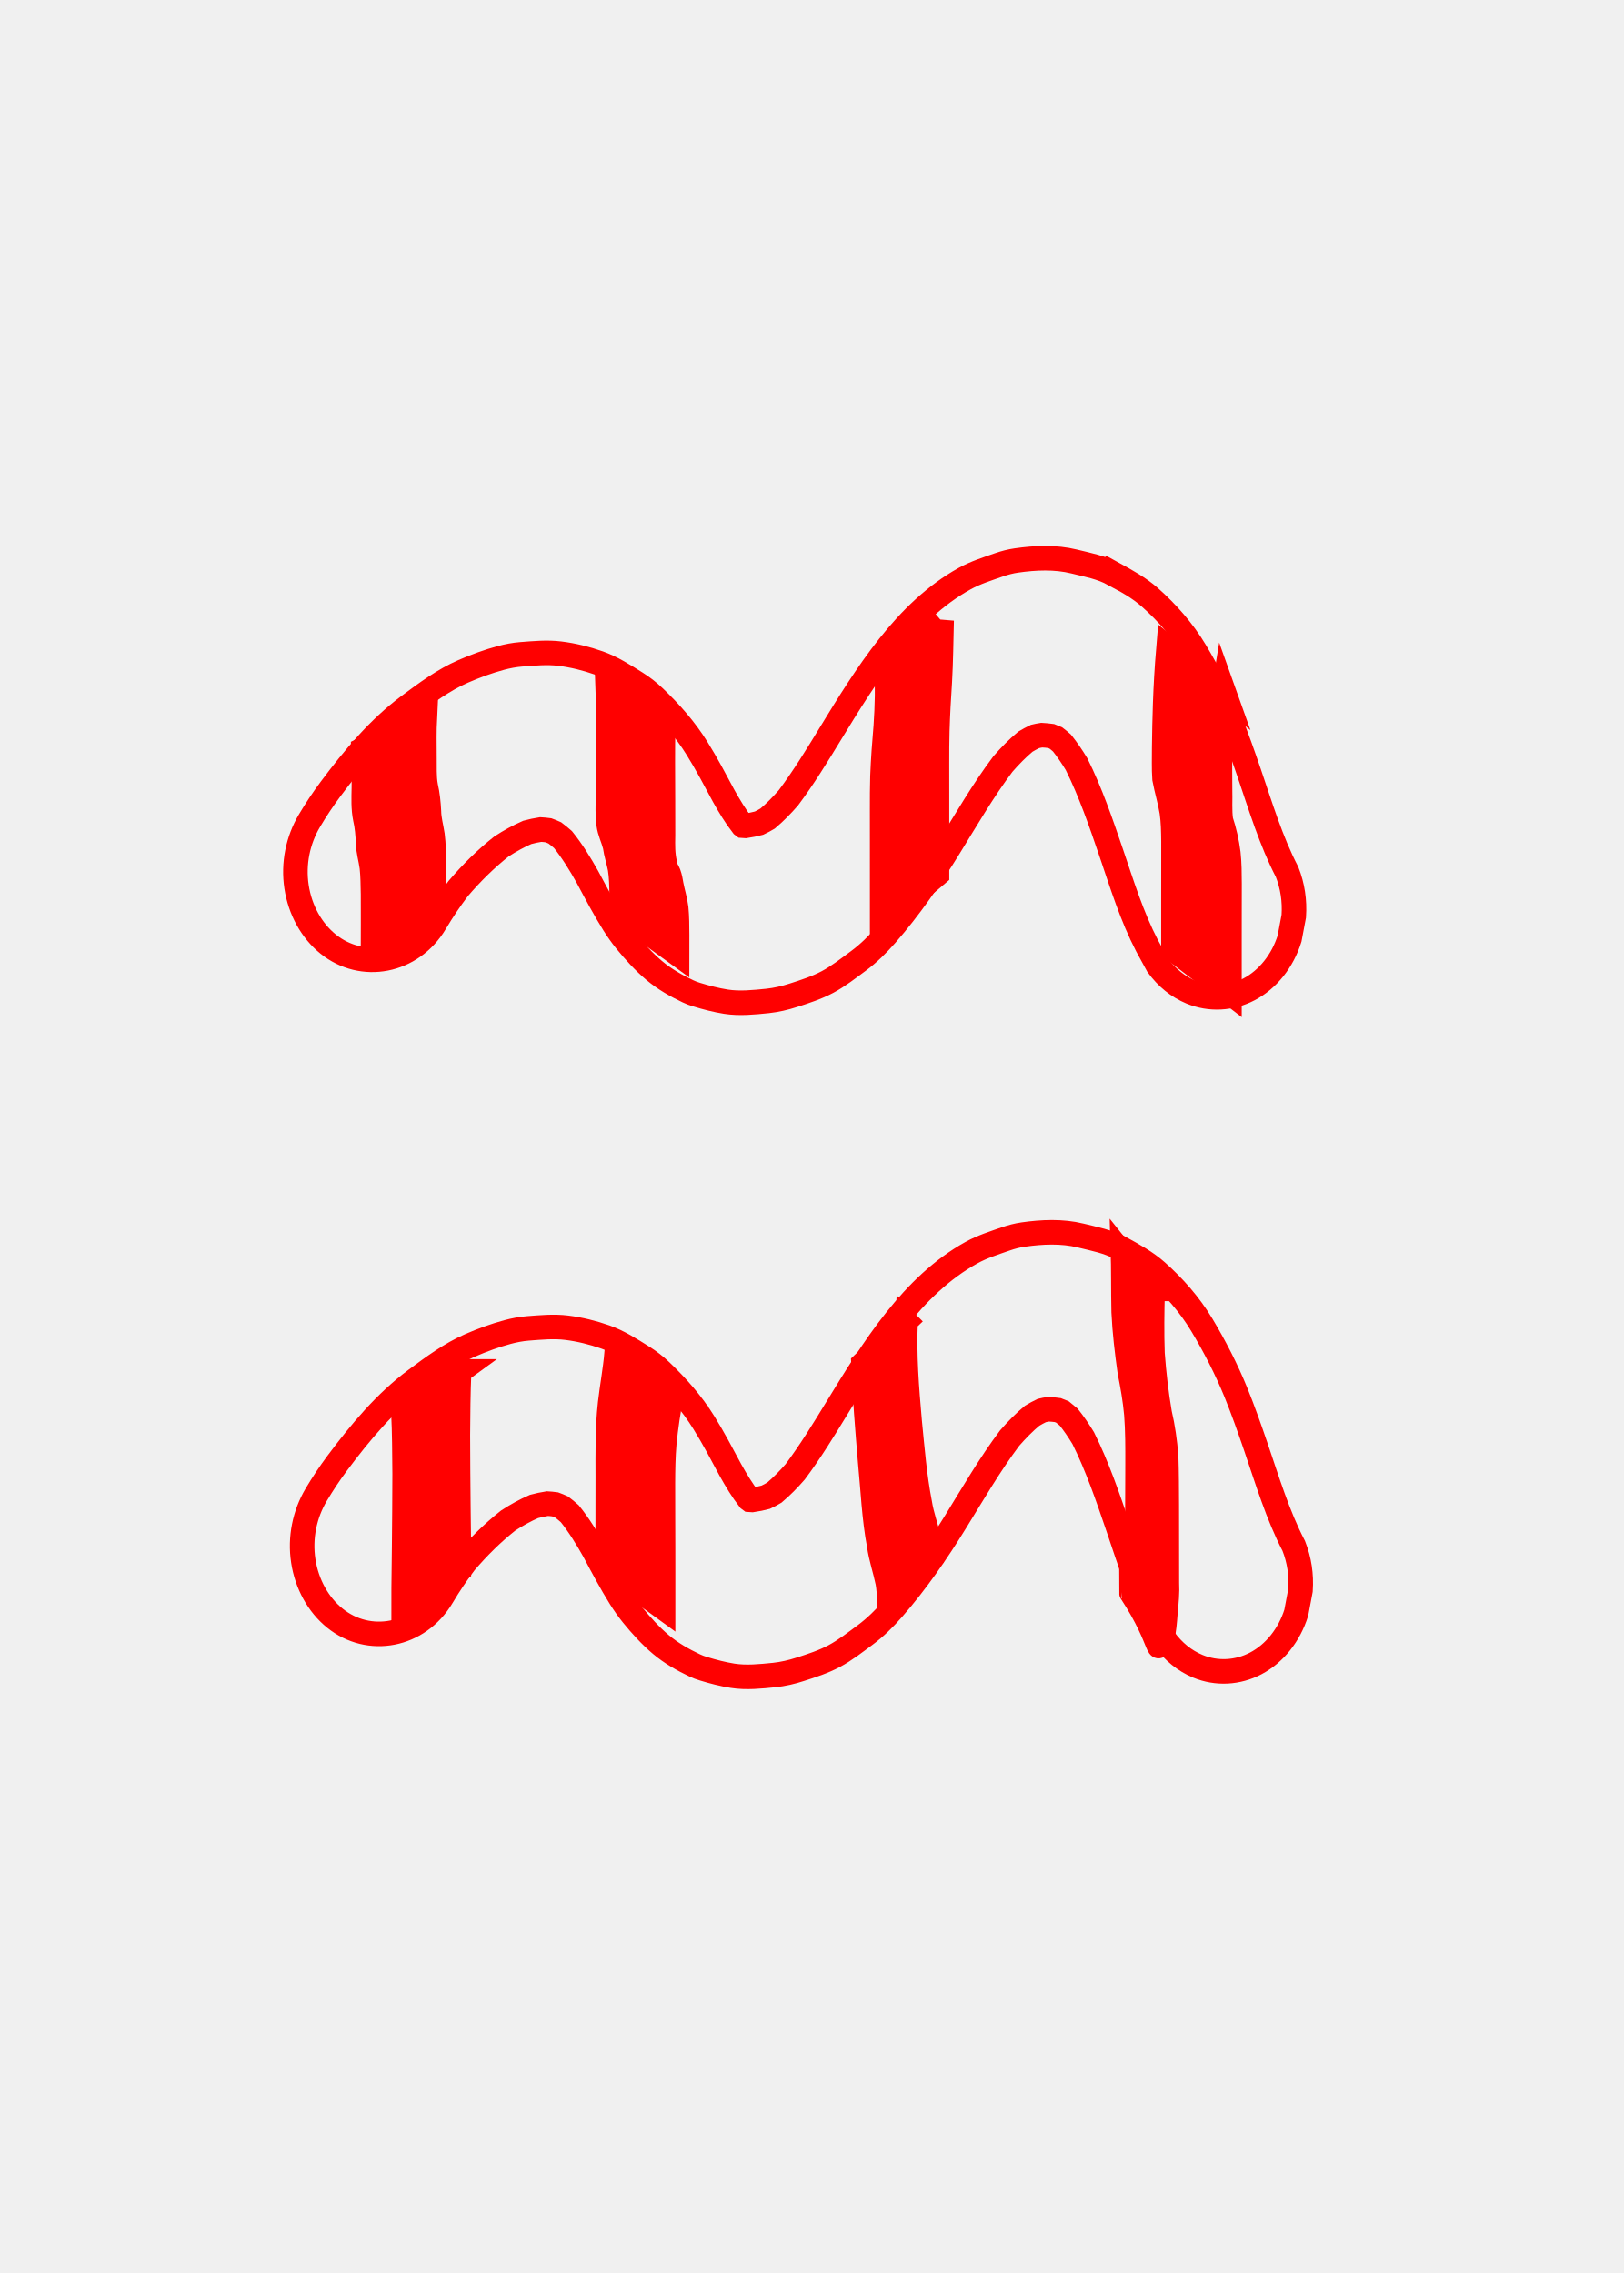
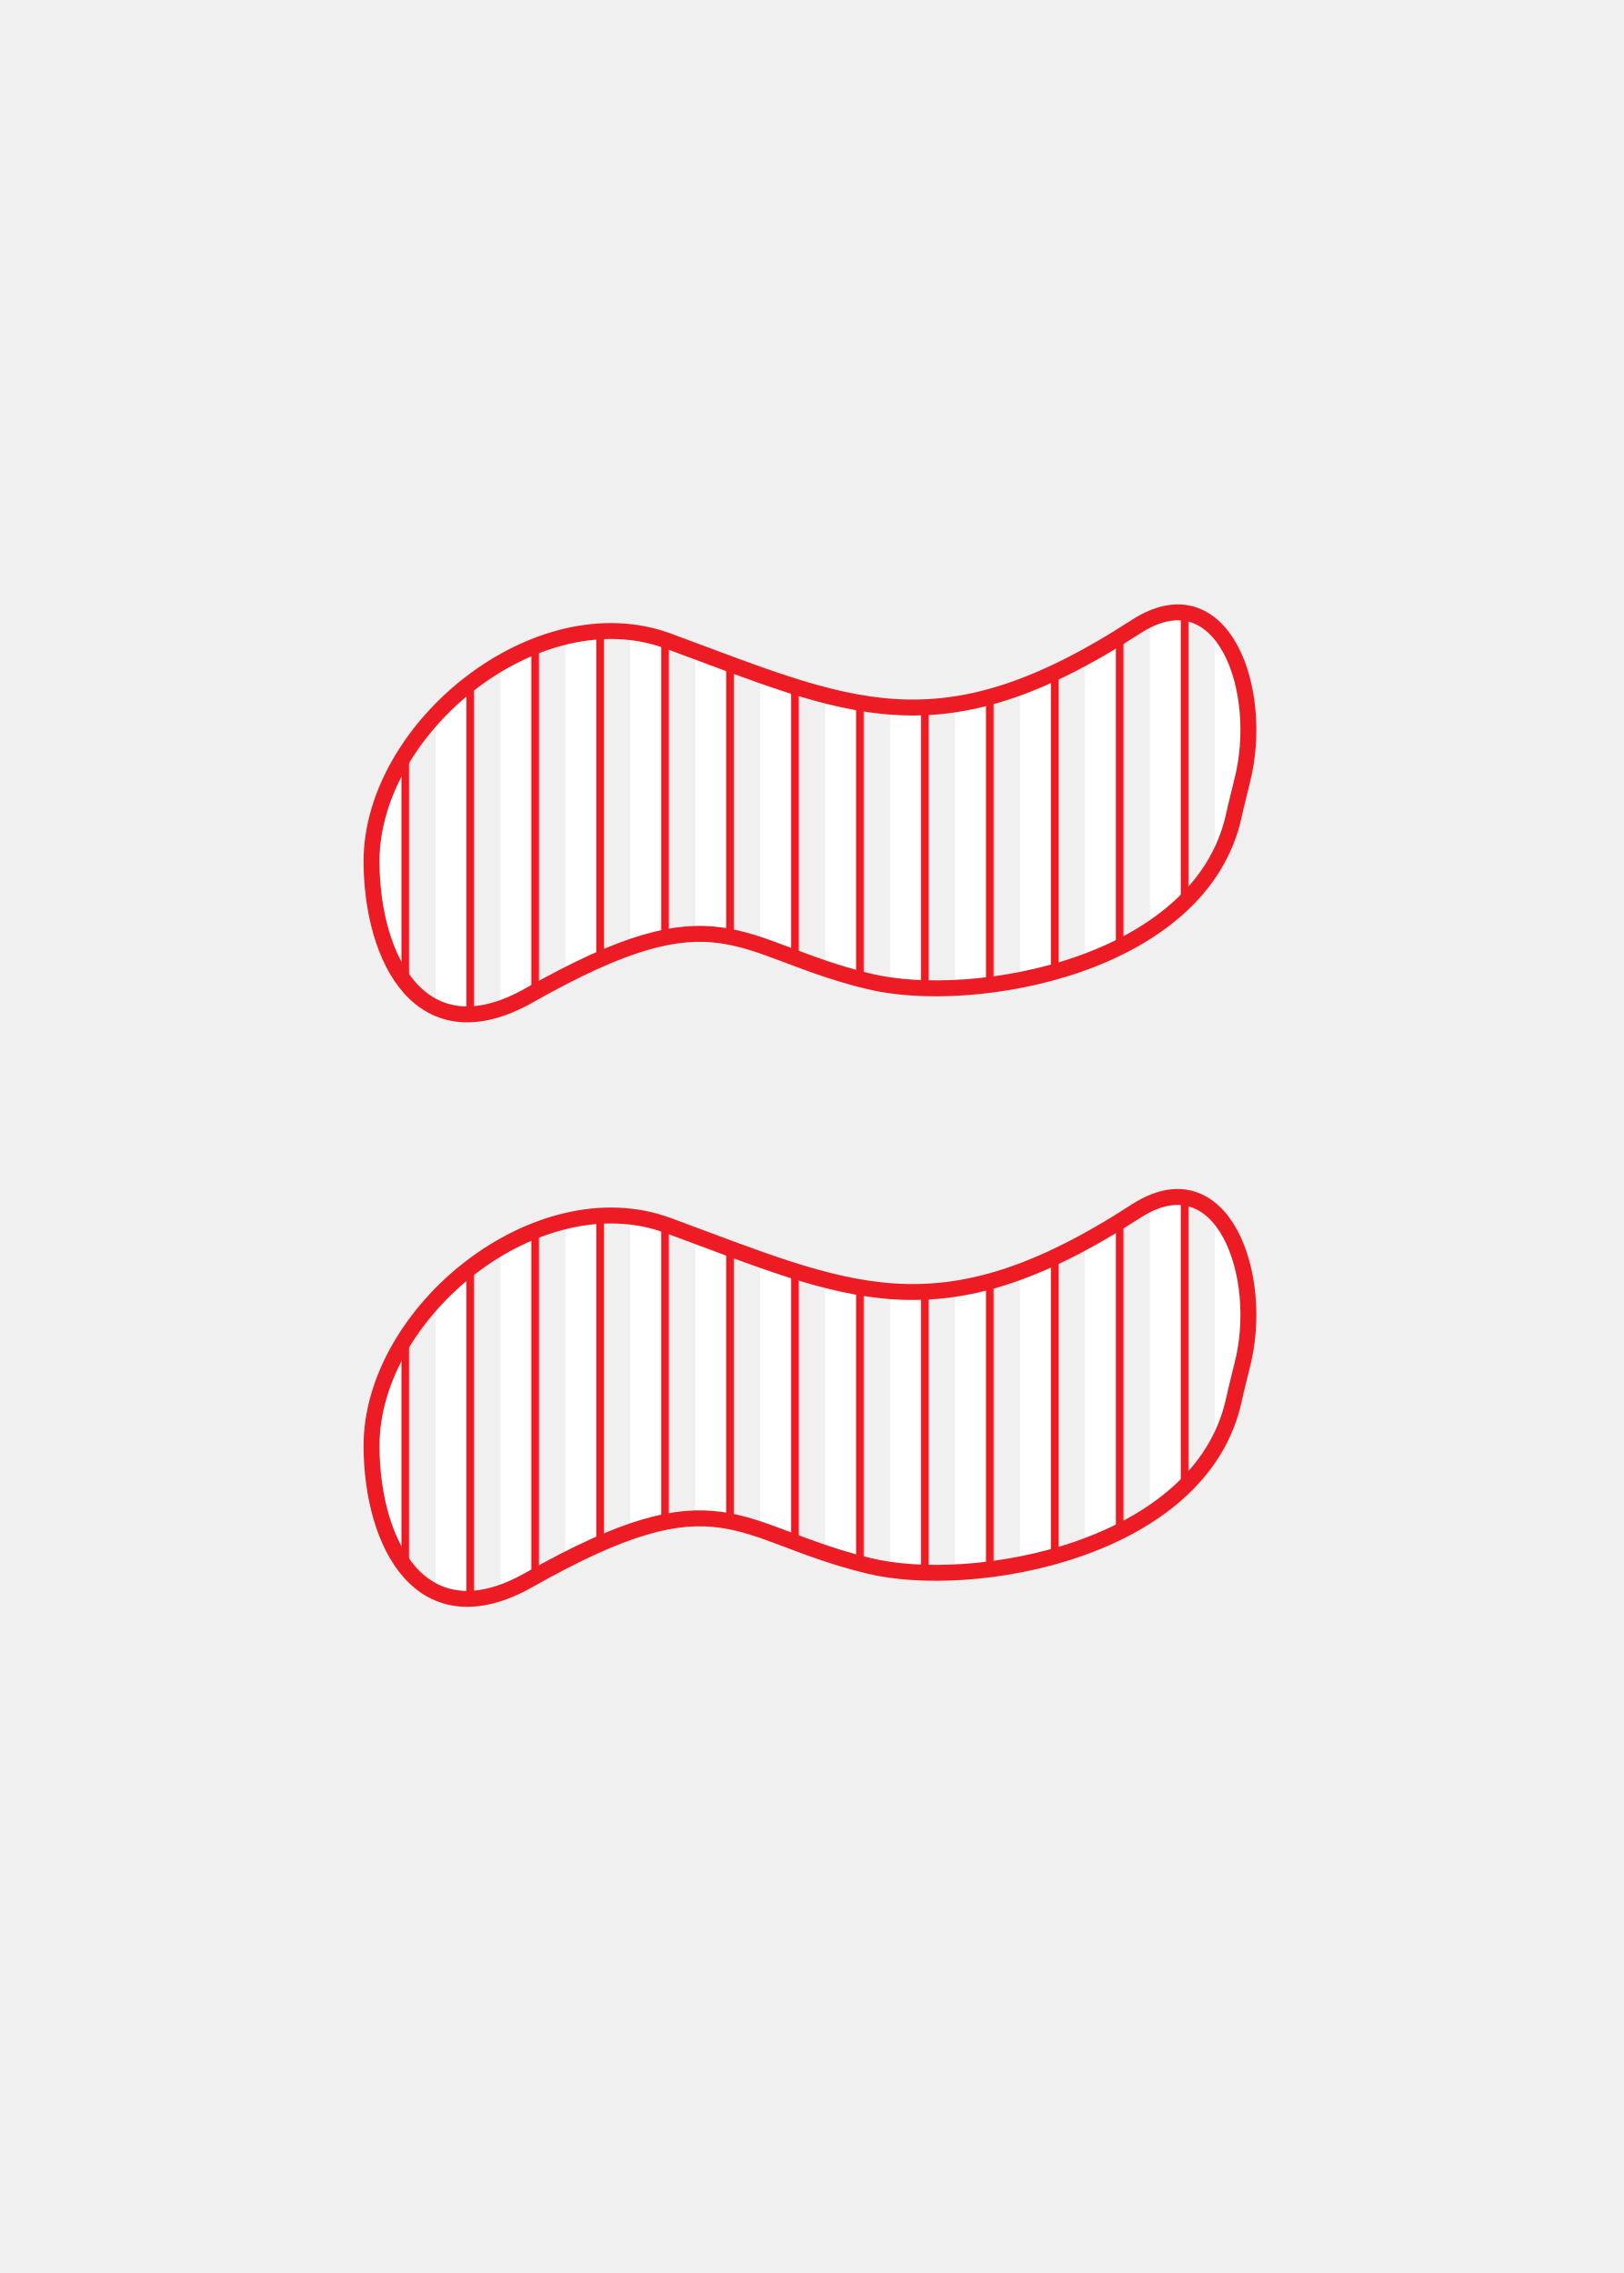
- <svg xmlns="http://www.w3.org/2000/svg" xmlns:ns1="http://www.openswatchbook.org/uri/2009/osb" width="125" height="175" viewBox="0 0 33.073 46.302" version="1.1" id="svg8">
-   <defs id="defs2">
-     <linearGradient id="linearGradient841" ns1:paint="solid">
-       <stop style="stop-color:#a100ff;stop-opacity:1;" offset="0" id="stop839" />
-     </linearGradient>
+ <svg xmlns="http://www.w3.org/2000/svg" id="Layer_1" data-name="Layer 1" viewBox="0 0 50 70">
+   <defs>
+     <style>.cls-1{fill:none;}.cls-2{fill:#fff;}.cls-3{fill:#ed1c24;}.cls-4{stroke:#ed1c24;stroke-miterlimit:10;stroke-width:0.49px;fill:url(#Red_Lines);}</style>
+     <pattern id="Red_Lines" data-name="Red Lines" width="4" height="41.05" patternUnits="userSpaceOnUse" viewBox="0 0 4 41.05">
+       <rect class="cls-1" width="4" height="41.05" />
+       <rect class="cls-2" x="3.41" width="0.95" height="41.05" />
+       <rect class="cls-2" x="1.41" width="0.95" height="41.05" />
+       <rect class="cls-3" x="2.36" width="0.24" height="41.05" />
+       <rect class="cls-2" x="-0.59" width="0.95" height="41.05" />
+       <rect class="cls-3" x="0.36" width="0.24" height="41.05" />
+     </pattern>
  </defs>
-   <g id="layer1" transform="translate(0,-250.6979)">
-     <path d="m 22.685,262.393 c -0.256,-0.14 -0.535,-0.19 -0.81,-0.258 -0.381,-0.094 -0.791,-0.075 -1.173,-0.02 -0.12,0.017 -0.237,0.048 -0.353,0.088 -0.238,0.084 -0.476,0.157 -0.7,0.281 -1.203,0.666 -1.998,1.951 -2.744,3.173 -0.269,0.441 -0.54,0.883 -0.846,1.292 -0.133,0.152 -0.273,0.296 -0.424,0.423 -0.057,0.034 -0.116,0.066 -0.176,0.094 -0.089,0.023 -0.179,0.042 -0.269,0.055 -0.019,-0.002 -0.038,-0.003 -0.057,-0.004 -0.004,-0.003 -0.007,-0.006 -0.011,-0.009 -0.142,-0.183 -0.264,-0.386 -0.38,-0.593 -0.176,-0.328 -0.349,-0.658 -0.544,-0.971 -0.246,-0.397 -0.547,-0.734 -0.873,-1.046 -0.115,-0.11 -0.239,-0.206 -0.37,-0.288 -0.245,-0.154 -0.493,-0.314 -0.761,-0.408 -0.255,-0.09 -0.522,-0.156 -0.788,-0.189 -0.262,-0.033 -0.534,-0.006 -0.794,0.014 -0.137,0.011 -0.274,0.037 -0.408,0.073 -0.261,0.07 -0.519,0.165 -0.77,0.274 -0.395,0.172 -0.752,0.437 -1.105,0.699 -0.613,0.455 -1.126,1.067 -1.598,1.7 -0.153,0.205 -0.296,0.42 -0.429,0.644 -0.235,0.396 -0.334,0.873 -0.262,1.347 0.071,0.469 0.304,0.892 0.643,1.165 0.692,0.559 1.703,0.374 2.185,-0.439 0.143,-0.241 0.299,-0.472 0.466,-0.693 0.27,-0.316 0.563,-0.606 0.881,-0.857 0.169,-0.11 0.344,-0.207 0.525,-0.286 0.09,-0.024 0.181,-0.044 0.272,-0.058 0.053,0.003 0.106,0.008 0.158,0.015 0.044,0.016 0.088,0.034 0.132,0.054 0.057,0.043 0.112,0.088 0.166,0.136 0.188,0.234 0.349,0.496 0.499,0.764 0.172,0.323 0.343,0.647 0.535,0.954 0.076,0.12 0.157,0.236 0.245,0.345 0.177,0.217 0.368,0.427 0.577,0.603 0.209,0.176 0.449,0.312 0.688,0.425 0.058,0.028 0.118,0.05 0.179,0.068 0.195,0.06 0.393,0.111 0.593,0.143 0.279,0.044 0.572,0.013 0.849,-0.015 0.178,-0.019 0.356,-0.06 0.528,-0.116 0.231,-0.074 0.472,-0.152 0.692,-0.269 0.223,-0.118 0.432,-0.284 0.636,-0.434 0.204,-0.151 0.388,-0.334 0.56,-0.53 0.477,-0.545 0.889,-1.143 1.277,-1.772 0.356,-0.577 0.699,-1.169 1.101,-1.705 0.143,-0.164 0.294,-0.319 0.458,-0.456 0.064,-0.038 0.129,-0.074 0.196,-0.106 0.045,-0.011 0.091,-0.02 0.137,-0.027 0.064,0.004 0.128,0.009 0.191,0.018 0.032,0.012 0.064,0.025 0.096,0.039 0.043,0.033 0.084,0.067 0.125,0.103 0.107,0.135 0.205,0.279 0.296,0.429 0.287,0.576 0.5,1.199 0.71,1.816 0.217,0.638 0.42,1.295 0.727,1.885 0.072,0.132 0.144,0.264 0.216,0.396 0.185,0.254 0.412,0.438 0.682,0.551 0.383,0.158 0.812,0.135 1.181,-0.059 0.382,-0.201 0.682,-0.578 0.824,-1.033 0.029,-0.152 0.057,-0.305 0.086,-0.457 0.021,-0.314 -0.024,-0.615 -0.137,-0.902 -0.328,-0.631 -0.54,-1.337 -0.773,-2.019 -0.127,-0.372 -0.258,-0.743 -0.405,-1.106 -0.196,-0.481 -0.433,-0.941 -0.695,-1.378 -0.249,-0.416 -0.574,-0.782 -0.92,-1.089 -0.222,-0.197 -0.487,-0.341 -0.736,-0.478 z" id="path4-8" style="fill:none;fill-opacity:1;stroke:#ff0000;stroke-width:0.5;stroke-miterlimit:4;stroke-dasharray:none;stroke-opacity:1" />
-     <path d="m 22.822,276.124 c -0.256,-0.14 -0.535,-0.19 -0.81,-0.258 -0.381,-0.094 -0.791,-0.075 -1.173,-0.02 -0.12,0.017 -0.237,0.048 -0.353,0.088 -0.238,0.084 -0.476,0.157 -0.7,0.281 -1.203,0.666 -1.998,1.951 -2.744,3.173 -0.269,0.441 -0.54,0.883 -0.846,1.292 -0.133,0.152 -0.273,0.296 -0.424,0.423 -0.057,0.034 -0.116,0.066 -0.176,0.094 -0.089,0.023 -0.179,0.042 -0.269,0.055 -0.019,-0.002 -0.038,-0.003 -0.057,-0.004 -0.004,-0.003 -0.007,-0.006 -0.011,-0.009 -0.142,-0.183 -0.264,-0.386 -0.38,-0.593 -0.176,-0.328 -0.349,-0.658 -0.544,-0.971 -0.246,-0.397 -0.547,-0.734 -0.873,-1.046 -0.115,-0.11 -0.239,-0.206 -0.37,-0.288 -0.245,-0.154 -0.493,-0.314 -0.761,-0.408 -0.255,-0.09 -0.522,-0.156 -0.788,-0.189 -0.262,-0.033 -0.534,-0.006 -0.794,0.014 -0.137,0.011 -0.274,0.037 -0.408,0.073 -0.261,0.07 -0.519,0.165 -0.77,0.274 -0.395,0.172 -0.752,0.437 -1.105,0.699 -0.613,0.455 -1.126,1.067 -1.598,1.7 -0.153,0.205 -0.296,0.42 -0.429,0.644 -0.235,0.396 -0.334,0.873 -0.262,1.347 0.071,0.469 0.304,0.892 0.643,1.165 0.692,0.559 1.703,0.374 2.185,-0.439 0.143,-0.241 0.299,-0.472 0.466,-0.693 0.27,-0.316 0.563,-0.606 0.881,-0.857 0.169,-0.11 0.344,-0.207 0.525,-0.286 0.09,-0.024 0.181,-0.044 0.272,-0.058 0.053,0.003 0.106,0.008 0.158,0.015 0.044,0.016 0.088,0.034 0.132,0.054 0.057,0.043 0.112,0.088 0.166,0.136 0.188,0.234 0.349,0.496 0.499,0.764 0.172,0.323 0.343,0.647 0.535,0.954 0.076,0.12 0.157,0.236 0.245,0.345 0.177,0.217 0.368,0.427 0.577,0.603 0.209,0.176 0.449,0.312 0.688,0.425 0.058,0.028 0.118,0.05 0.179,0.068 0.195,0.06 0.393,0.111 0.593,0.143 0.279,0.044 0.572,0.013 0.849,-0.015 0.178,-0.019 0.356,-0.06 0.528,-0.116 0.231,-0.074 0.472,-0.152 0.692,-0.269 0.223,-0.118 0.432,-0.284 0.636,-0.434 0.204,-0.151 0.388,-0.334 0.56,-0.53 0.477,-0.545 0.889,-1.143 1.277,-1.772 0.356,-0.577 0.699,-1.169 1.101,-1.705 0.143,-0.164 0.294,-0.319 0.458,-0.456 0.064,-0.038 0.129,-0.074 0.196,-0.106 0.045,-0.011 0.091,-0.02 0.137,-0.027 0.064,0.004 0.128,0.009 0.191,0.018 0.032,0.012 0.064,0.025 0.096,0.039 0.043,0.033 0.084,0.067 0.125,0.103 0.107,0.135 0.205,0.279 0.296,0.429 0.287,0.576 0.5,1.199 0.71,1.816 0.217,0.638 0.42,1.295 0.727,1.885 0.072,0.132 0.144,0.264 0.216,0.396 0.185,0.254 0.412,0.438 0.682,0.551 0.383,0.158 0.812,0.135 1.181,-0.059 0.382,-0.201 0.682,-0.578 0.824,-1.033 0.029,-0.152 0.057,-0.305 0.086,-0.457 0.021,-0.314 -0.024,-0.615 -0.137,-0.902 -0.328,-0.631 -0.54,-1.337 -0.773,-2.019 -0.127,-0.372 -0.258,-0.743 -0.405,-1.106 -0.196,-0.481 -0.433,-0.941 -0.695,-1.378 -0.249,-0.416 -0.574,-0.782 -0.92,-1.089 -0.222,-0.197 -0.487,-0.341 -0.736,-0.478 z" id="path4-1-8" style="fill:none;fill-opacity:1;stroke:#ff0000;stroke-width:0.5;stroke-miterlimit:4;stroke-dasharray:none;stroke-opacity:1" />
-     <path style="fill:#ff0000;fill-opacity:1;stroke:#ff0000;stroke-width:0.5;stroke-miterlimit:4;stroke-dasharray:none;stroke-opacity:1" id="path3178-2" d="m 8.652,265.321 c -0.013,0.266 -0.009,0.533 -0.007,0.8 0.004,0.198 -0.01,0.395 0.026,0.59 0.039,0.169 0.056,0.342 0.065,0.515 0.002,0.164 0.049,0.323 0.073,0.485 0.023,0.186 0.027,0.375 0.027,0.562 -2.32e-4,0.217 0.002,0.434 -1.06e-4,0.652 -7.94e-4,0.149 -1.91e-4,0.297 2.65e-4,0.446 0,0 -1.238,0.631 -1.238,0.631 v 0 c 6.09e-4,-0.149 0.001,-0.298 9e-4,-0.446 -0.002,-0.216 0.002,-0.433 -9.53e-4,-0.649 -0.004,-0.181 -0.004,-0.363 -0.024,-0.544 -0.022,-0.167 -0.073,-0.329 -0.077,-0.497 -0.007,-0.167 -0.02,-0.334 -0.058,-0.497 -0.041,-0.205 -0.032,-0.41 -0.028,-0.618 0.002,-0.264 0.007,-0.529 -0.007,-0.793 0,0 1.247,-0.636 1.247,-0.636 z" />
-     <path style="fill:#ff0000;fill-opacity:1;stroke:#ff0000;stroke-width:0.5;stroke-miterlimit:4;stroke-dasharray:none;stroke-opacity:1" id="path3217-0" d="m 13.509,265.473 c -0.01,0.249 -0.008,0.498 -0.009,0.746 0.001,0.269 0.001,0.538 0.003,0.807 0.002,0.231 4.77e-4,0.462 0.001,0.693 -0.004,0.194 -0.007,0.381 0.038,0.57 0.005,0.026 0.007,0.054 0.016,0.079 0.015,0.044 0.044,0.083 0.061,0.127 0.028,0.075 0.041,0.153 0.054,0.231 0.03,0.157 0.079,0.307 0.099,0.468 0.018,0.182 0.018,0.366 0.019,0.548 3.18e-4,0.126 1.1e-5,0.252 -2.1e-4,0.378 0,0 -1.127,-0.819 -1.127,-0.819 v 0 c 1.11e-4,-0.126 3.17e-4,-0.251 -9e-4,-0.377 -0.003,-0.178 -0.005,-0.357 -0.033,-0.534 -0.03,-0.156 -0.082,-0.305 -0.103,-0.463 -0.038,-0.148 -0.109,-0.285 -0.129,-0.438 -0.029,-0.194 -0.013,-0.391 -0.016,-0.587 8.2e-4,-0.23 -3.7e-4,-0.461 0.001,-0.691 0.001,-0.268 0.001,-0.535 0.003,-0.803 -0.002,-0.253 6.08e-4,-0.507 -0.009,-0.76 0,0 1.135,0.825 1.135,0.825 z" />
-     <path style="fill:#ff0000;fill-opacity:1;stroke:#ff0000;stroke-width:0.514;stroke-miterlimit:4;stroke-dasharray:none;stroke-opacity:1" id="path3223-5" d="m 24.924,264.808 c -0.059,0.356 -0.068,0.719 -0.079,1.079 -0.007,0.299 -0.004,0.598 -0.002,0.897 0.007,0.209 -0.012,0.42 0.017,0.627 0.072,0.218 0.123,0.441 0.152,0.67 0.022,0.206 0.023,0.413 0.024,0.62 1.86e-4,0.2 -5.56e-4,0.4 -9.26e-4,0.599 -3.18e-4,0.2 -3.71e-4,0.399 -4.24e-4,0.599 -2.4e-5,0.2 -1.6e-5,0.399 -1.2e-5,0.599 2e-6,0.133 3e-6,0.266 4e-6,0.399 0,0 -1.127,-0.865 -1.127,-0.865 v 0 c -10e-7,-0.133 -3e-6,-0.266 -5e-6,-0.399 -2e-6,-0.2 -10e-6,-0.399 3.3e-5,-0.599 6e-5,-0.2 1.56e-4,-0.399 5.56e-4,-0.599 3.97e-4,-0.199 0.001,-0.399 1.31e-4,-0.598 -0.002,-0.201 -0.005,-0.402 -0.034,-0.601 -0.037,-0.228 -0.106,-0.448 -0.148,-0.675 -0.015,-0.213 -0.006,-0.426 -0.007,-0.639 0.003,-0.296 0.01,-0.593 0.02,-0.889 0.013,-0.372 0.035,-0.743 0.066,-1.113 0,0 1.119,0.889 1.119,0.889 z" />
-     <path style="fill:#ff0000;fill-opacity:1;stroke:#ff0000;stroke-width:0.525;stroke-miterlimit:4;stroke-dasharray:none;stroke-opacity:1" id="path3229-0" d="m 19.167,263.334 c -0.011,0.418 -0.014,0.835 -0.038,1.252 -0.022,0.334 -0.041,0.667 -0.051,1.002 -0.006,0.221 -0.006,0.442 -0.006,0.663 7.5e-5,0.213 3.18e-4,0.427 4.24e-4,0.64 1.08e-4,0.215 1.19e-4,0.429 1.3e-4,0.644 6e-6,0.215 2e-6,0.429 1e-6,0.644 -1e-6,0.107 -1e-6,0.215 -1e-6,0.322 0,0 -1.092,0.93 -1.092,0.93 v 0 c 0,-0.107 1e-6,-0.215 2e-6,-0.322 10e-7,-0.215 5e-6,-0.429 0,-0.644 -8e-6,-0.214 -1.9e-5,-0.429 -1.4e-4,-0.643 -1.41e-4,-0.213 -4.24e-4,-0.427 -5.82e-4,-0.64 3e-5,-0.224 -1.16e-4,-0.448 0.007,-0.672 0.013,-0.342 0.039,-0.682 0.068,-1.022 0.028,-0.406 0.037,-0.811 0.015,-1.218 0,0 1.097,-0.935 1.097,-0.935 z" />
-     <path style="fill:#ff0000;fill-opacity:1;stroke:#ff0000;stroke-width:0.457;stroke-miterlimit:4;stroke-dasharray:none;stroke-opacity:1" id="path3233-3" d="m 18.467,277.61 c -0.032,0.685 0.023,1.369 0.083,2.048 0.055,0.554 0.1,1.112 0.205,1.654 0.041,0.256 0.129,0.491 0.189,0.739 0.028,0.124 0.038,0.252 0.046,0.38 0,0 -0.898,0.862 -0.898,0.862 v 0 c -0.005,-0.119 -0.01,-0.238 -0.031,-0.355 -0.052,-0.256 -0.139,-0.498 -0.175,-0.76 -0.105,-0.556 -0.128,-1.133 -0.183,-1.699 -0.057,-0.67 -0.111,-1.341 -0.138,-2.014 0,0 0.903,-0.854 0.903,-0.854 z" />
-     <path style="fill:#ff0000;fill-opacity:1;stroke:#ff0000;stroke-width:0.5;stroke-miterlimit:4;stroke-dasharray:none;stroke-opacity:1" id="path3239-3" d="m 9.351,278.634 c -0.019,0.434 -0.022,0.868 -0.025,1.302 -8.47e-4,0.486 0.007,0.971 0.01,1.457 0.003,0.282 0.007,0.564 0.01,0.846 8.46e-4,0.146 -2.92e-4,0.292 -1.19e-4,0.437 0,0 -1.124,0.816 -1.124,0.816 v 0 c 1.79e-4,-0.146 -9.79e-4,-0.291 -1.18e-4,-0.437 0.002,-0.286 0.007,-0.573 0.01,-0.859 0.003,-0.49 0.011,-0.981 0.01,-1.471 -0.003,-0.422 -0.005,-0.844 -0.025,-1.266 0,0 1.135,-0.825 1.135,-0.825 z" />
-     <path style="fill:#ff0000;fill-opacity:1;stroke:#ff0000;stroke-width:0.5;stroke-miterlimit:4;stroke-dasharray:none;stroke-opacity:1" id="path3241-7" d="m 13.679,279.1 c -0.067,0.331 -0.116,0.664 -0.149,0.999 -0.023,0.269 -0.027,0.539 -0.028,0.809 0.001,0.223 0.001,0.446 0.001,0.669 6.09e-4,0.211 0.002,0.423 0.002,0.634 3.97e-4,0.191 4.5e-4,0.382 4.77e-4,0.573 1.5e-5,0.189 3e-6,0.378 -3e-6,0.566 -10e-7,0.032 -10e-7,0.063 -2e-6,0.094 0,0 -1.127,-0.819 -1.127,-0.819 v 0 c 0,-0.032 -10e-7,-0.063 -10e-7,-0.094 -4e-6,-0.189 -1.1e-5,-0.378 10e-6,-0.566 3.5e-5,-0.191 8.8e-5,-0.382 3.97e-4,-0.572 3.7e-4,-0.21 0.001,-0.421 9.79e-4,-0.631 -7.94e-4,-0.223 -0.002,-0.446 0.002,-0.669 0.004,-0.271 0.015,-0.542 0.046,-0.812 0.039,-0.341 0.103,-0.679 0.133,-1.022 0,0 1.119,0.841 1.119,0.841 z" />
-     <path style="fill:#ff0000;fill-opacity:1;stroke:#ff0000;stroke-width:0.406;stroke-miterlimit:4;stroke-dasharray:none;stroke-opacity:1" id="path3243-4" d="m 23.523,277 c -0.011,0.422 -0.017,0.845 -0.002,1.267 0.03,0.408 0.077,0.815 0.145,1.21 0.067,0.284 0.108,0.58 0.133,0.882 0.012,0.341 0.011,0.683 0.013,1.025 -4.5e-4,0.281 0.002,0.562 0.001,0.842 -1.96e-4,0.235 5.55e-4,0.469 9.26e-4,0.704 0.011,0.212 -0.01,0.416 -0.03,0.623 -0.013,0.182 -0.029,0.367 -0.068,0.539 -0.219,0.432 -0.036,0.102 -0.716,-0.936 -9.26e-4,-9e-4 -0.002,-0.132 -0.002,-0.162 0,0 0.704,0.867 0.704,0.867 v 0 c 0.002,0.026 0.003,0.053 0.005,0.079 0.002,0.022 0.019,0.078 0.009,0.066 -0.691,-0.829 -0.568,-1.313 -0.683,-0.839 0.043,-0.156 0.044,-0.336 0.062,-0.503 0.019,-0.2 0.028,-0.399 0.023,-0.603 4.5e-4,-0.234 0.001,-0.467 0.002,-0.701 -2.91e-4,-0.279 0.004,-0.558 0.003,-0.836 7.93e-4,-0.338 0.002,-0.677 -0.024,-1.013 -0.027,-0.296 -0.077,-0.58 -0.134,-0.863 -0.056,-0.403 -0.106,-0.811 -0.125,-1.225 -0.01,-0.433 -0.002,-0.866 -0.016,-1.299 0,0 0.702,0.876 0.702,0.876 z" />
-   </g>
+   <path class="cls-4" d="M26.75,30.22c-4.14-1-4.53-2.92-10.45.43-3.33,1.89-4.85-1.11-4.86-4.12h0c0-4.13,5.11-8.27,9.13-6.79,5.58,2.06,8.32,3.51,14.41-.44,2.66-1.72,4,1.95,3.26,4.79-.1.42-.16.63-.24,1C37,29.77,29.94,31,26.75,30.22Z" />
+   <path class="cls-4" d="M26.75,48.22c-4.14-1-4.53-2.92-10.45.43-3.33,1.89-4.85-1.11-4.86-4.12h0c0-4.13,5.11-8.27,9.13-6.79,5.58,2.06,8.32,3.51,14.41-.44,2.66-1.72,4,2,3.26,4.79-.1.42-.16.63-.24,1C37,47.77,29.94,49,26.75,48.22Z" />
</svg>
